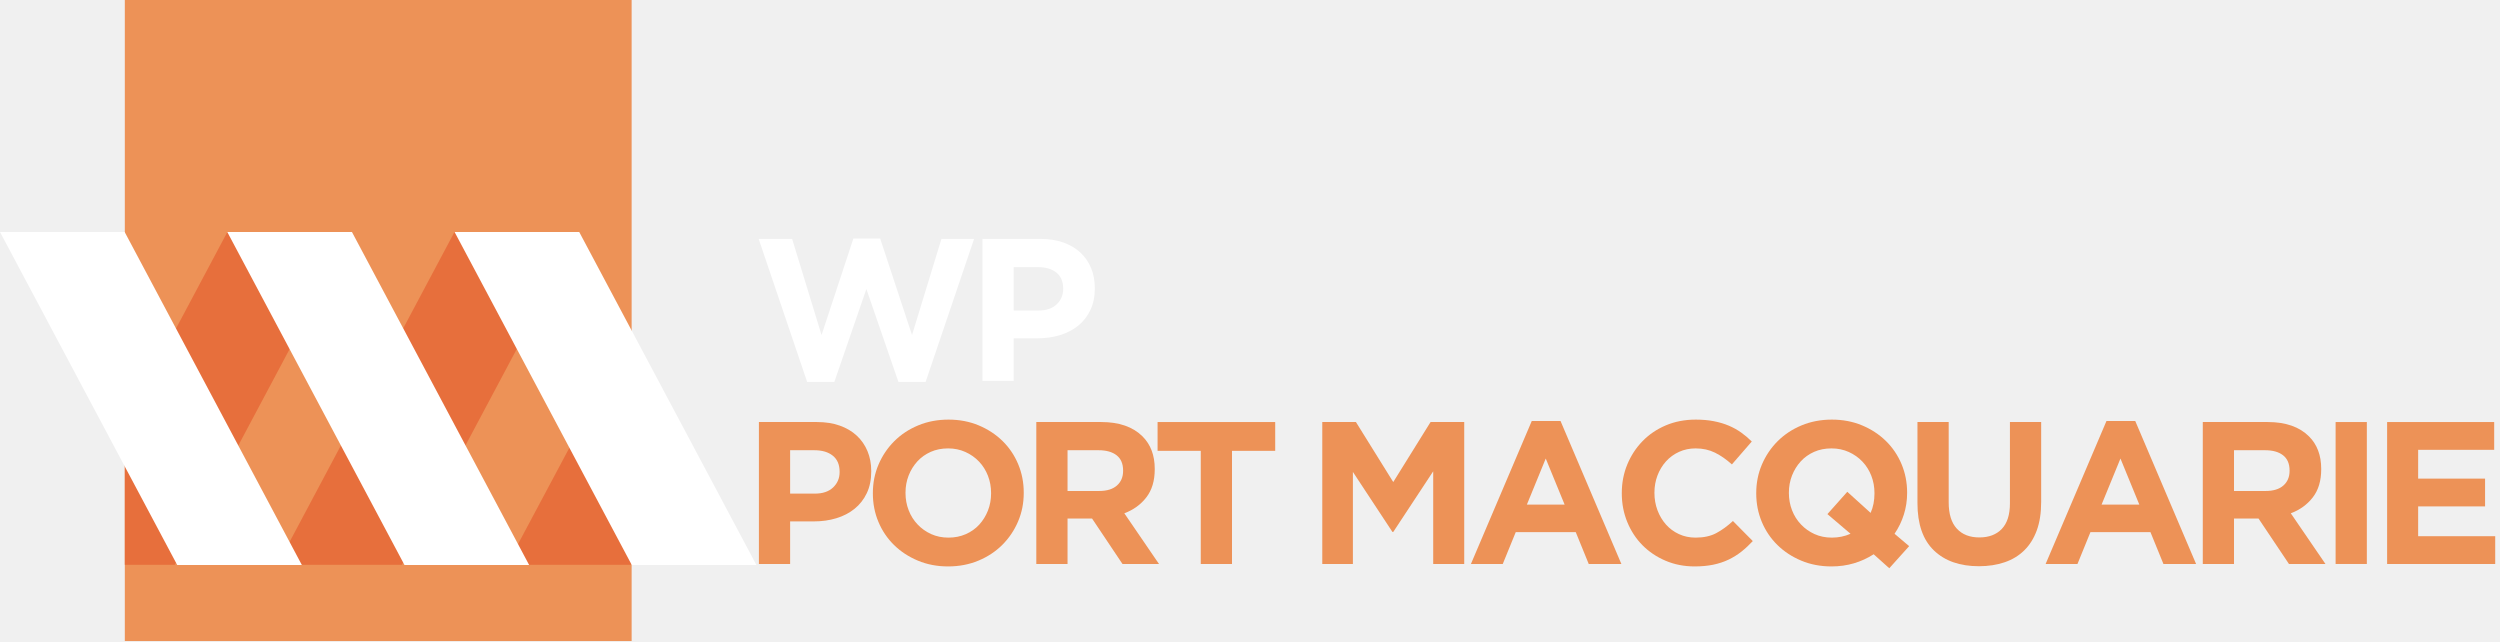
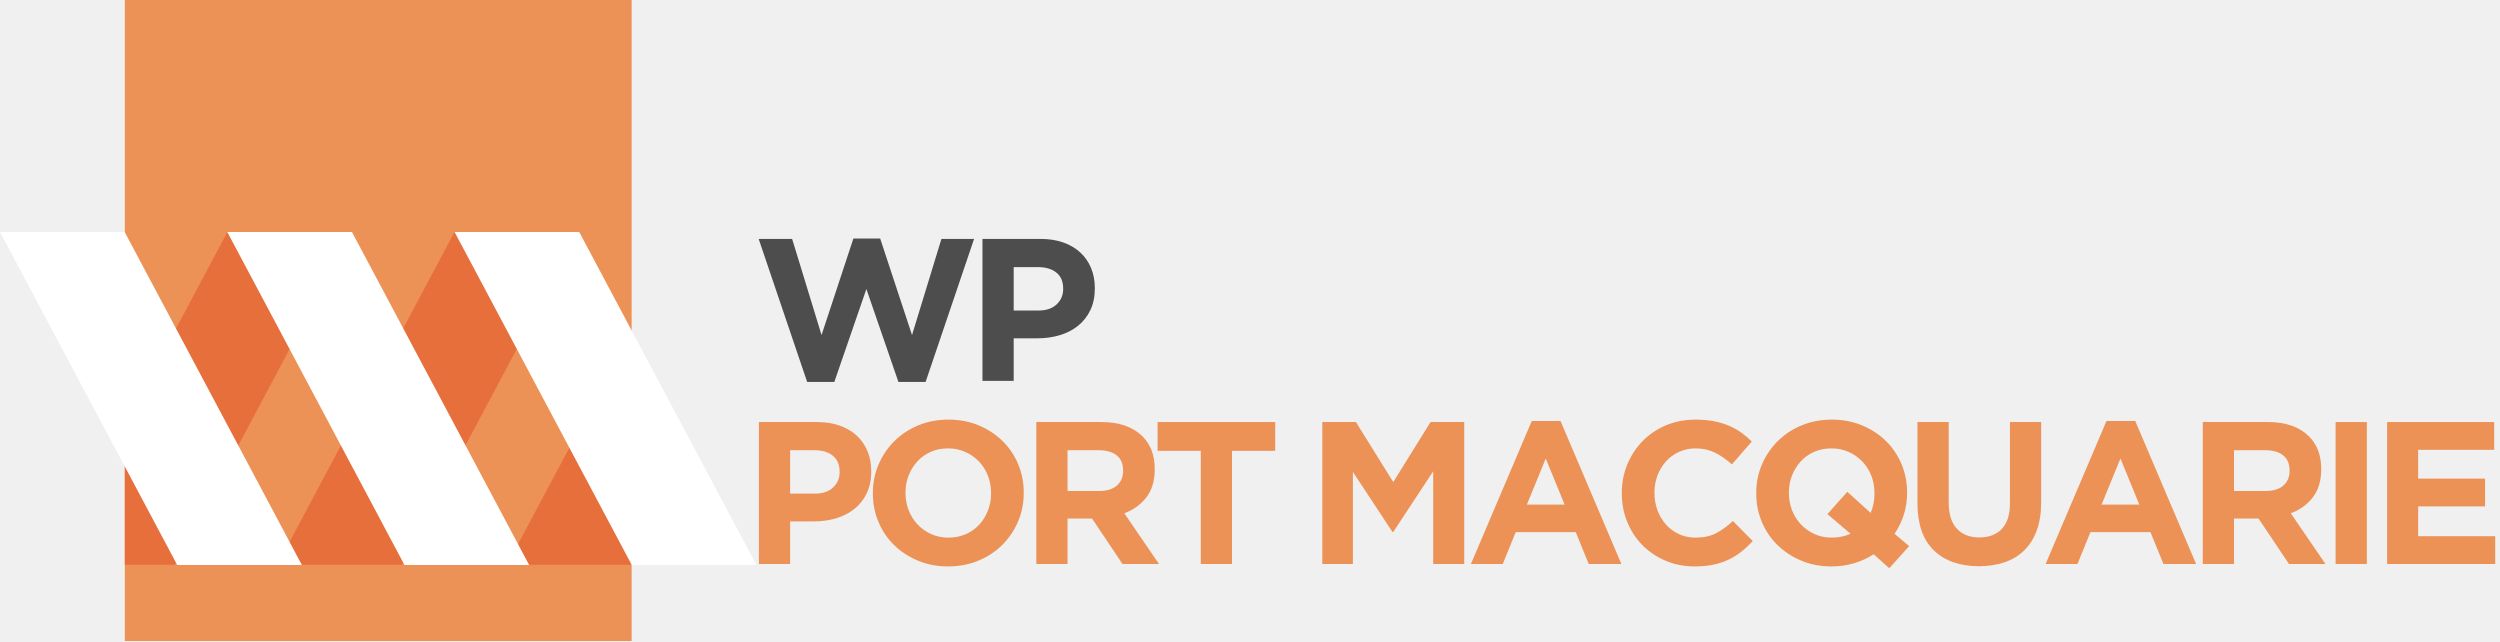
<svg xmlns="http://www.w3.org/2000/svg" width="100%" height="100%" viewBox="0 0 390 100" version="1.1" xml:space="preserve" style="fill-rule:evenodd;clip-rule:evenodd;stroke-linejoin:round;stroke-miterlimit:1.414;">
  <g>
    <rect x="19.471" y="0" width="79.063" height="100" style="fill:#ed9257;" />
    <path d="M62.705,88.107l27.627,-51.916l-19.433,0l-27.626,51.916l19.432,0Z" style="fill:#e76f3c;fill-rule:nonzero;" />
    <path d="M98.52,88.107l0.013,-36.455l-19.445,36.455l19.432,0Z" style="fill:#e76f3c;fill-rule:nonzero;" />
    <path d="M27.273,88.107l27.627,-51.916l-19.432,0l-15.997,30.065l0,21.851l7.802,0Z" style="fill:#e76f3c;fill-rule:nonzero;" />
    <path d="M27.648,88.144l-27.648,-51.953l19.447,0l27.645,51.953l-19.444,0l0,0Z" style="fill:#fff;fill-rule:nonzero;" />
    <path d="M63.103,88.144l-27.647,-51.953l19.447,0l27.645,51.953l-19.445,0Z" style="fill:#fff;fill-rule:nonzero;" />
    <path d="M98.559,88.144l-27.646,-51.953l19.446,0l27.645,51.953l-19.445,0l0,0Z" style="fill:#fff;fill-rule:nonzero;" />
-     <path d="M118.352,37.271l5.221,0l4.588,14.998l4.968,-15.062l4.178,0l4.968,15.062l4.588,-14.998l5.094,0l-7.562,22.31l-4.242,0l-4.998,-14.493l-5,14.493l-4.24,0l-7.563,-22.31l0,0Z" style="fill:#fff;fill-rule:nonzero;" />
-     <path d="M161.996,48.441c1.224,0 2.172,-0.322 2.847,-0.965c0.676,-0.643 1.013,-1.44 1.013,-2.388l0,-0.063c0,-1.098 -0.353,-1.932 -1.06,-2.501c-0.707,-0.571 -1.672,-0.853 -2.896,-0.853l-3.765,0l0,6.77l3.861,0Zm-8.733,-11.17l9.049,0c1.329,0 2.516,0.186 3.56,0.554c1.043,0.37 1.929,0.892 2.659,1.566c0.728,0.674 1.285,1.482 1.676,2.421c0.39,0.939 0.586,1.976 0.586,3.117l0,0.063c0,1.287 -0.233,2.415 -0.696,3.384c-0.465,0.971 -1.104,1.785 -1.914,2.44c-0.812,0.652 -1.763,1.143 -2.848,1.469c-1.088,0.33 -2.254,0.492 -3.498,0.492l-3.702,0l0,6.643l-4.872,0l0,-22.149l0,0Z" style="fill:#fff;fill-rule:nonzero;" />
+     <path d="M118.352,37.271l5.221,0l4.588,14.998l4.968,-15.062l4.178,0l4.968,15.062l4.588,-14.998l5.094,0l-7.562,22.31l-4.242,0l-4.998,-14.493l-5,14.493l-4.24,0l-7.563,-22.31l0,0Z" style="fill:#4d4d4d;fill-rule:nonzero;" />
+     <path d="M161.996,48.441c1.224,0 2.172,-0.322 2.847,-0.965c0.676,-0.643 1.013,-1.44 1.013,-2.388l0,-0.063c0,-1.098 -0.353,-1.932 -1.06,-2.501c-0.707,-0.571 -1.672,-0.853 -2.896,-0.853l-3.765,0l0,6.77l3.861,0Zm-8.733,-11.17l9.049,0c1.329,0 2.516,0.186 3.56,0.554c1.043,0.37 1.929,0.892 2.659,1.566c0.728,0.674 1.285,1.482 1.676,2.421c0.39,0.939 0.586,1.976 0.586,3.117l0,0.063c0,1.287 -0.233,2.415 -0.696,3.384c-0.465,0.971 -1.104,1.785 -1.914,2.44c-0.812,0.652 -1.763,1.143 -2.848,1.469c-1.088,0.33 -2.254,0.492 -3.498,0.492l-3.702,0l0,6.643l-4.872,0l0,-22.149l0,0Z" style="fill:#4d4d4d;fill-rule:nonzero;" />
    <g>
      <path d="M127.119,77.005c1.224,0 2.172,-0.321 2.848,-0.965c0.674,-0.643 1.012,-1.439 1.012,-2.388l0,-0.064c0,-1.096 -0.354,-1.929 -1.06,-2.499c-0.707,-0.569 -1.672,-0.854 -2.895,-0.854l-3.764,0l0,6.77l3.859,0Zm-8.731,-11.168l9.047,0c1.329,0 2.516,0.186 3.56,0.555c1.044,0.368 1.929,0.891 2.657,1.565c0.727,0.675 1.287,1.482 1.676,2.42c0.391,0.939 0.585,1.978 0.585,3.116l0,0.064c0,1.286 -0.232,2.415 -0.696,3.384c-0.464,0.971 -1.101,1.783 -1.913,2.436c-0.812,0.655 -1.761,1.144 -2.848,1.472c-1.085,0.327 -2.251,0.49 -3.495,0.49l-3.701,0l0,6.644l-4.872,0l0,-22.146l0,0Z" style="fill:#ed9257;fill-rule:nonzero;" />
      <path d="M147.967,83.869c0.969,0 1.866,-0.178 2.689,-0.537c0.821,-0.359 1.523,-0.855 2.103,-1.487c0.58,-0.633 1.033,-1.365 1.361,-2.198c0.327,-0.834 0.489,-1.724 0.489,-2.674l0,-0.062c0,-0.95 -0.162,-1.846 -0.489,-2.69c-0.328,-0.844 -0.792,-1.581 -1.392,-2.214c-0.601,-0.632 -1.313,-1.134 -2.136,-1.503c-0.823,-0.369 -1.719,-0.553 -2.689,-0.553c-0.991,0 -1.892,0.178 -2.704,0.537c-0.812,0.359 -1.508,0.855 -2.088,1.487c-0.58,0.633 -1.034,1.365 -1.36,2.198c-0.328,0.834 -0.491,1.724 -0.491,2.674l0,0.064c0,0.948 0.163,1.845 0.491,2.688c0.326,0.844 0.79,1.582 1.392,2.214c0.6,0.634 1.306,1.134 2.118,1.503c0.812,0.369 1.714,0.553 2.706,0.553l0,0Zm-0.064,4.494c-1.708,0 -3.279,-0.302 -4.714,-0.903c-1.433,-0.6 -2.673,-1.412 -3.717,-2.436c-1.044,-1.023 -1.856,-2.224 -2.436,-3.605c-0.58,-1.382 -0.869,-2.864 -0.869,-4.446l0,-0.062c0,-1.583 0.294,-3.064 0.885,-4.446c0.591,-1.381 1.408,-2.593 2.452,-3.637c1.044,-1.044 2.288,-1.867 3.733,-2.468c1.444,-0.601 3.022,-0.901 4.73,-0.901c1.708,0 3.278,0.3 4.713,0.901c1.435,0.601 2.673,1.413 3.717,2.436c1.044,1.023 1.856,2.225 2.436,3.607c0.58,1.381 0.87,2.862 0.87,4.444l0,0.064c0,1.581 -0.295,3.062 -0.886,4.444c-0.59,1.381 -1.408,2.594 -2.452,3.638c-1.044,1.044 -2.288,1.867 -3.733,2.467c-1.444,0.601 -3.02,0.903 -4.729,0.903l0,0Z" style="fill:#ed9257;fill-rule:nonzero;" />
      <path d="M171.472,76.593c1.201,0 2.124,-0.284 2.768,-0.853c0.643,-0.569 0.964,-1.329 0.964,-2.279l0,-0.062c0,-1.055 -0.337,-1.846 -1.012,-2.372c-0.675,-0.528 -1.613,-0.792 -2.816,-0.792l-4.84,0l0,6.358l4.936,0Zm-9.808,-10.756l10.124,0c2.805,0 4.956,0.75 6.453,2.247c1.266,1.265 1.899,2.952 1.899,5.061l0,0.064c0,1.792 -0.439,3.252 -1.313,4.382c-0.876,1.128 -2.02,1.956 -3.432,2.482l5.409,7.91l-5.695,0l-4.745,-7.087l-0.063,0l-3.765,0l0,7.087l-4.872,0l0,-22.146l0,0Z" style="fill:#ed9257;fill-rule:nonzero;" />
      <path d="M187.32,70.331l-6.737,0l0,-4.494l18.348,0l0,4.494l-6.739,0l0,17.652l-4.872,0l0,-17.652l0,0Z" style="fill:#ed9257;fill-rule:nonzero;" />
      <path d="M206.275,65.837l5.25,0l5.822,9.364l5.821,-9.364l5.251,0l0,22.146l-4.84,0l0,-14.458l-6.232,9.459l-0.127,0l-6.169,-9.364l0,14.363l-4.776,0l0,-22.146l0,0Z" style="fill:#ed9257;fill-rule:nonzero;" />
      <path d="M244.079,78.713l-2.943,-7.181l-2.941,7.181l5.884,0Zm-5.126,-13.033l4.492,0l9.491,22.303l-5.093,0l-2.024,-4.967l-9.364,0l-2.026,4.967l-4.966,0l9.49,-22.303l0,0Z" style="fill:#ed9257;fill-rule:nonzero;" />
      <path d="M264.356,88.363c-1.624,0 -3.132,-0.296 -4.524,-0.887c-1.392,-0.591 -2.593,-1.397 -3.605,-2.42c-1.014,-1.023 -1.804,-2.231 -2.374,-3.623c-0.569,-1.39 -0.853,-2.878 -0.853,-4.46l0,-0.062c0,-1.583 0.284,-3.064 0.853,-4.446c0.57,-1.381 1.36,-2.593 2.374,-3.637c1.012,-1.044 2.224,-1.867 3.637,-2.468c1.413,-0.601 2.973,-0.901 4.683,-0.901c1.033,0 1.977,0.084 2.83,0.252c0.855,0.169 1.63,0.401 2.326,0.696c0.696,0.296 1.338,0.654 1.929,1.076c0.591,0.422 1.14,0.886 1.645,1.392l-3.1,3.574c-0.865,-0.78 -1.745,-1.392 -2.641,-1.834c-0.896,-0.443 -1.904,-0.664 -3.021,-0.664c-0.928,0 -1.788,0.178 -2.579,0.537c-0.791,0.359 -1.471,0.855 -2.04,1.487c-0.569,0.633 -1.012,1.365 -1.329,2.198c-0.316,0.834 -0.475,1.724 -0.475,2.674l0,0.064c0,0.948 0.159,1.845 0.475,2.688c0.317,0.844 0.754,1.582 1.313,2.214c0.559,0.634 1.233,1.134 2.025,1.503c0.791,0.369 1.66,0.553 2.61,0.553c1.265,0 2.336,-0.232 3.21,-0.696c0.876,-0.464 1.746,-1.096 2.611,-1.897l3.1,3.132c-0.569,0.611 -1.16,1.16 -1.772,1.645c-0.612,0.484 -1.281,0.902 -2.009,1.25c-0.727,0.348 -1.523,0.61 -2.388,0.79c-0.864,0.179 -1.835,0.27 -2.911,0.27Z" style="fill:#ed9257;fill-rule:nonzero;" />
      <path d="M285.773,83.869c1.034,0 2.004,-0.2 2.911,-0.6l-3.607,-3.069l3.1,-3.48l3.639,3.291c0.4,-0.887 0.601,-1.899 0.601,-3.038l0,-0.062c0,-0.95 -0.164,-1.846 -0.49,-2.69c-0.327,-0.844 -0.791,-1.581 -1.392,-2.214c-0.602,-0.632 -1.314,-1.134 -2.136,-1.503c-0.823,-0.369 -1.719,-0.553 -2.688,-0.553c-0.992,0 -1.894,0.178 -2.706,0.537c-0.812,0.359 -1.508,0.855 -2.088,1.487c-0.58,0.633 -1.033,1.365 -1.36,2.198c-0.326,0.834 -0.49,1.724 -0.49,2.674l0,0.064c0,0.948 0.164,1.845 0.49,2.688c0.327,0.844 0.791,1.582 1.392,2.214c0.602,0.634 1.307,1.134 2.119,1.503c0.812,0.369 1.715,0.553 2.705,0.553l0,0Zm6.518,2.595c-0.95,0.612 -1.972,1.081 -3.07,1.408c-1.096,0.327 -2.266,0.491 -3.51,0.491c-1.71,0 -3.28,-0.302 -4.715,-0.903c-1.433,-0.6 -2.672,-1.412 -3.716,-2.436c-1.044,-1.023 -1.856,-2.224 -2.436,-3.605c-0.58,-1.382 -0.871,-2.864 -0.871,-4.446l0,-0.062c0,-1.583 0.296,-3.064 0.886,-4.446c0.59,-1.381 1.408,-2.593 2.452,-3.637c1.044,-1.044 2.288,-1.867 3.733,-2.468c1.444,-0.601 3.021,-0.901 4.729,-0.901c1.708,0 3.28,0.3 4.714,0.901c1.434,0.601 2.673,1.413 3.717,2.436c1.044,1.023 1.856,2.225 2.436,3.607c0.58,1.381 0.871,2.862 0.871,4.444l0,0.064c0,1.16 -0.17,2.277 -0.507,3.353c-0.337,1.075 -0.823,2.077 -1.455,3.005l2.278,1.93l-3.1,3.448l-2.436,-2.183l0,0Z" style="fill:#ed9257;fill-rule:nonzero;" />
      <path d="M308.709,88.331c-2.974,0 -5.314,-0.823 -7.024,-2.468c-1.708,-1.646 -2.561,-4.102 -2.561,-7.371l0,-12.655l4.871,0l0,12.528c0,1.814 0.422,3.18 1.266,4.098c0.843,0.917 2.014,1.376 3.511,1.376c1.497,0 2.668,-0.443 3.512,-1.33c0.843,-0.885 1.265,-2.214 1.265,-3.985l0,-12.687l4.872,0l0,12.496c0,1.688 -0.226,3.154 -0.68,4.398c-0.454,1.245 -1.102,2.284 -1.946,3.116c-0.843,0.833 -1.866,1.456 -3.068,1.866c-1.203,0.412 -2.542,0.618 -4.018,0.618Z" style="fill:#ed9257;fill-rule:nonzero;" />
      <path d="M333.732,78.713l-2.941,-7.181l-2.943,7.181l5.884,0Zm-5.124,-13.033l4.492,0l9.491,22.303l-5.094,0l-2.025,-4.967l-9.364,0l-2.024,4.967l-4.967,0l9.491,-22.303l0,0Z" style="fill:#ed9257;fill-rule:nonzero;" />
      <path d="M353.441,76.593c1.202,0 2.124,-0.284 2.768,-0.853c0.643,-0.569 0.964,-1.329 0.964,-2.279l0,-0.062c0,-1.055 -0.337,-1.846 -1.012,-2.372c-0.674,-0.528 -1.613,-0.792 -2.814,-0.792l-4.842,0l0,6.358l4.936,0Zm-9.806,-10.756l10.122,0c2.806,0 4.956,0.75 6.454,2.247c1.265,1.265 1.898,2.952 1.898,5.061l0,0.064c0,1.792 -0.437,3.252 -1.313,4.382c-0.875,1.128 -2.019,1.956 -3.432,2.482l5.409,7.91l-5.694,0l-4.746,-7.087l-0.062,0l-3.766,0l0,7.087l-4.87,0l0,-22.146l0,0Z" style="fill:#ed9257;fill-rule:nonzero;" />
      <rect x="364.355" y="65.837" width="4.872" height="22.144" style="fill:#ed9257;" />
      <path d="M372.391,65.837l16.702,0l0,4.335l-11.862,0l0,4.492l10.44,0l0,4.335l-10.44,0l0,4.649l12.021,0l0,4.335l-16.861,0l0,-22.146l0,0Z" style="fill:#ed9257;fill-rule:nonzero;" />
    </g>
  </g>
</svg>
